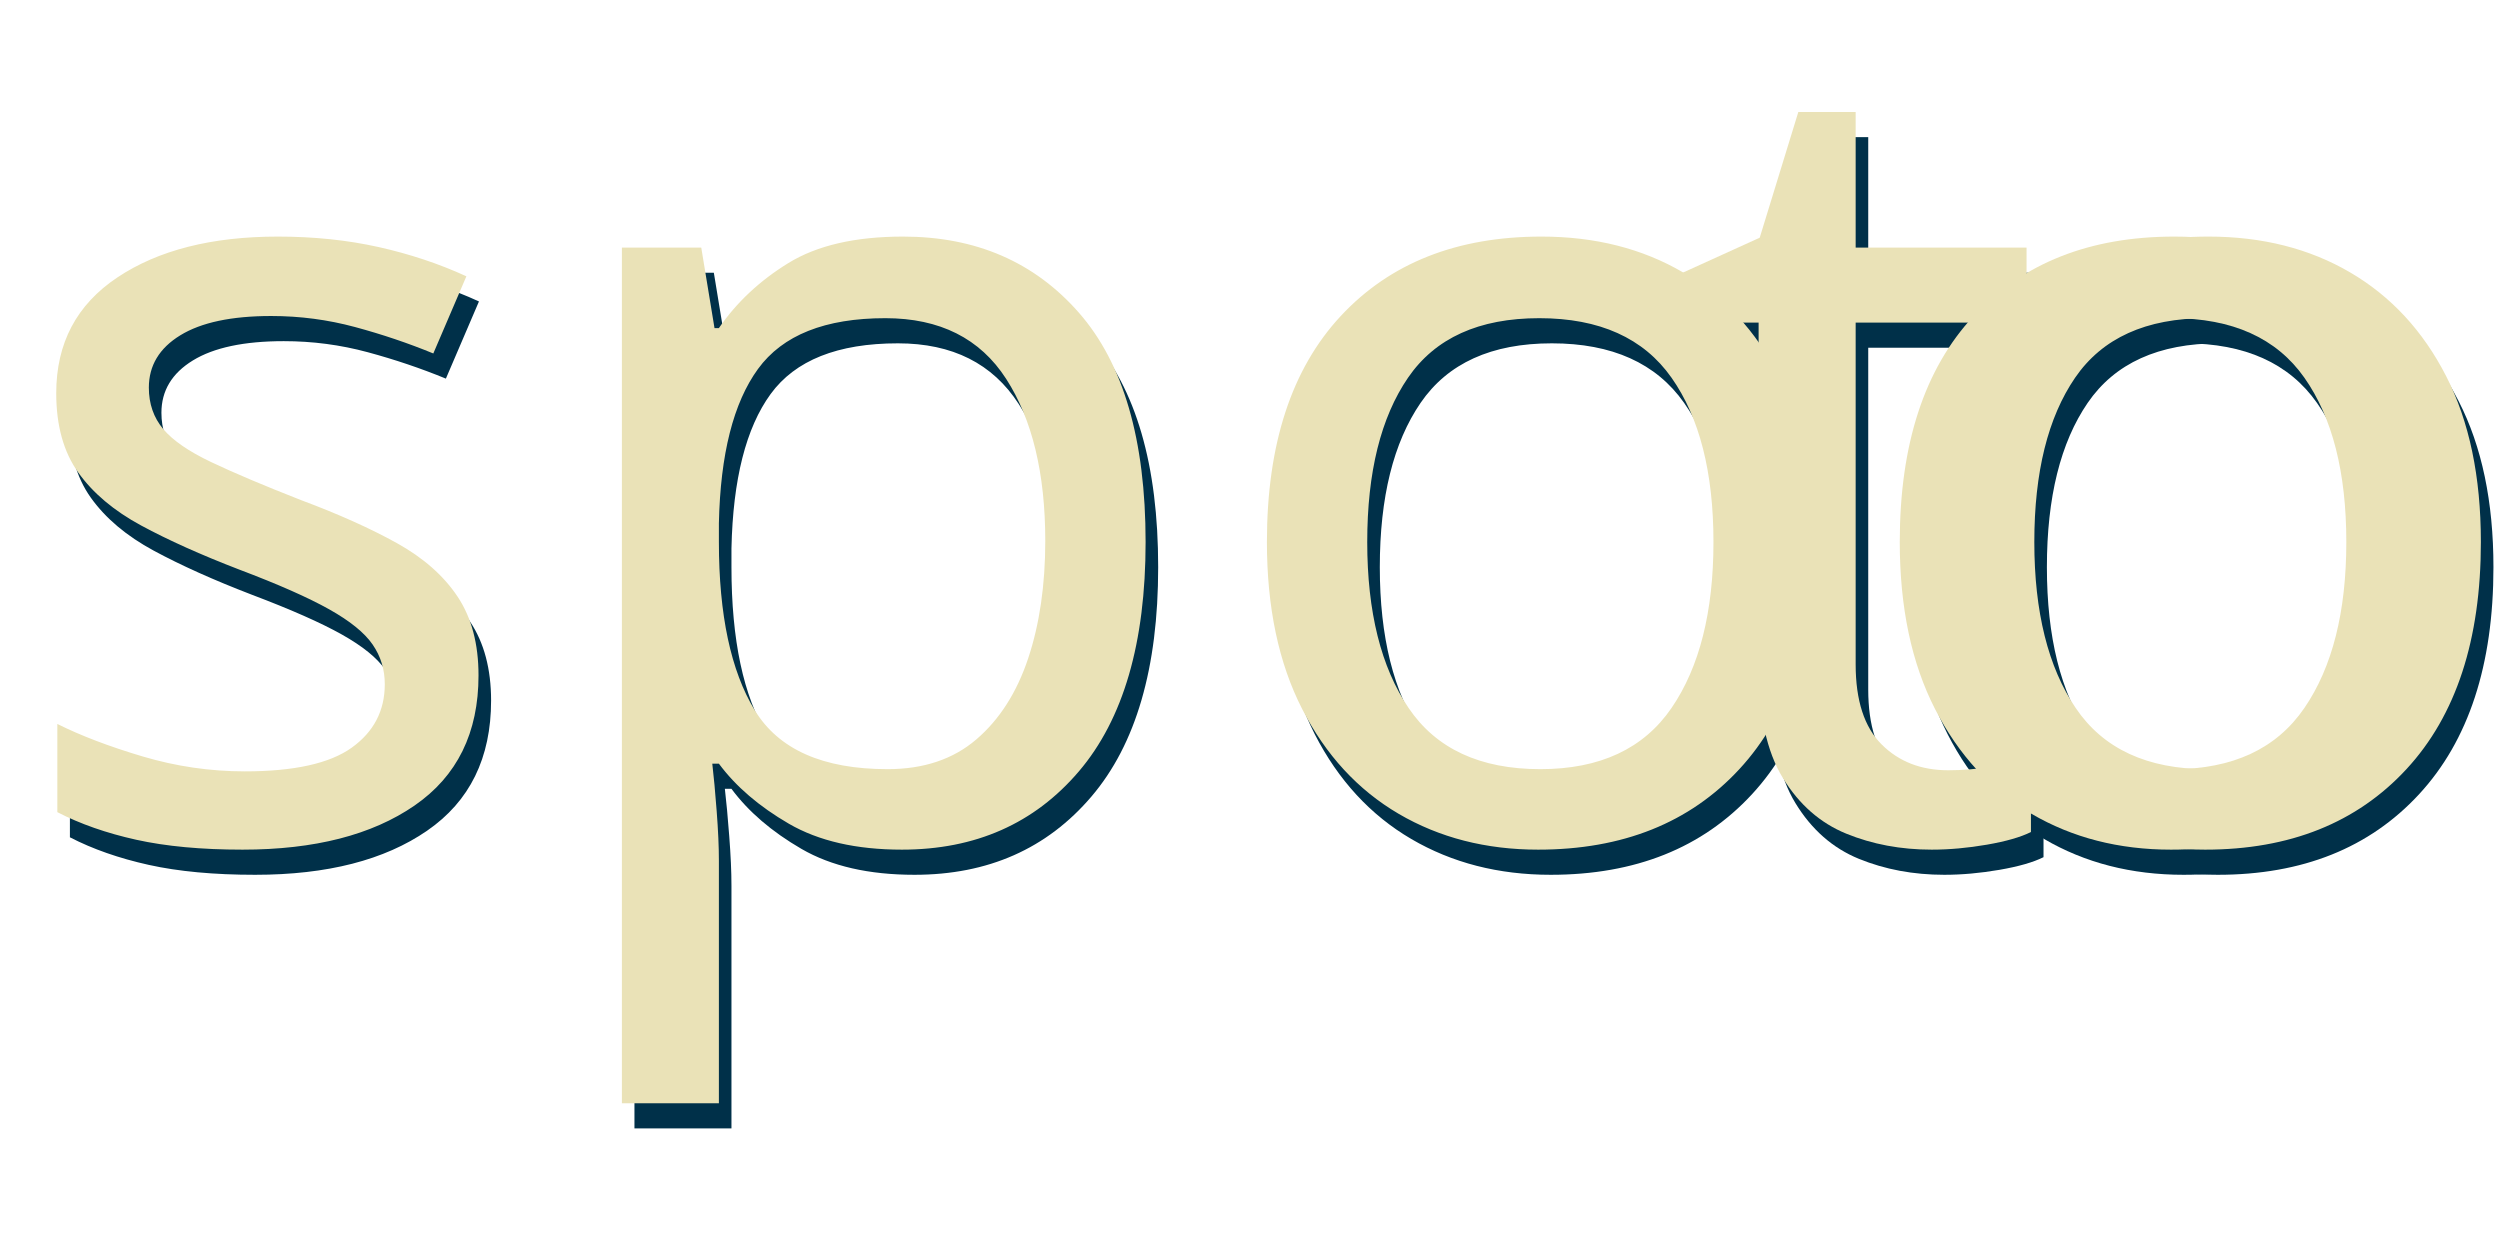
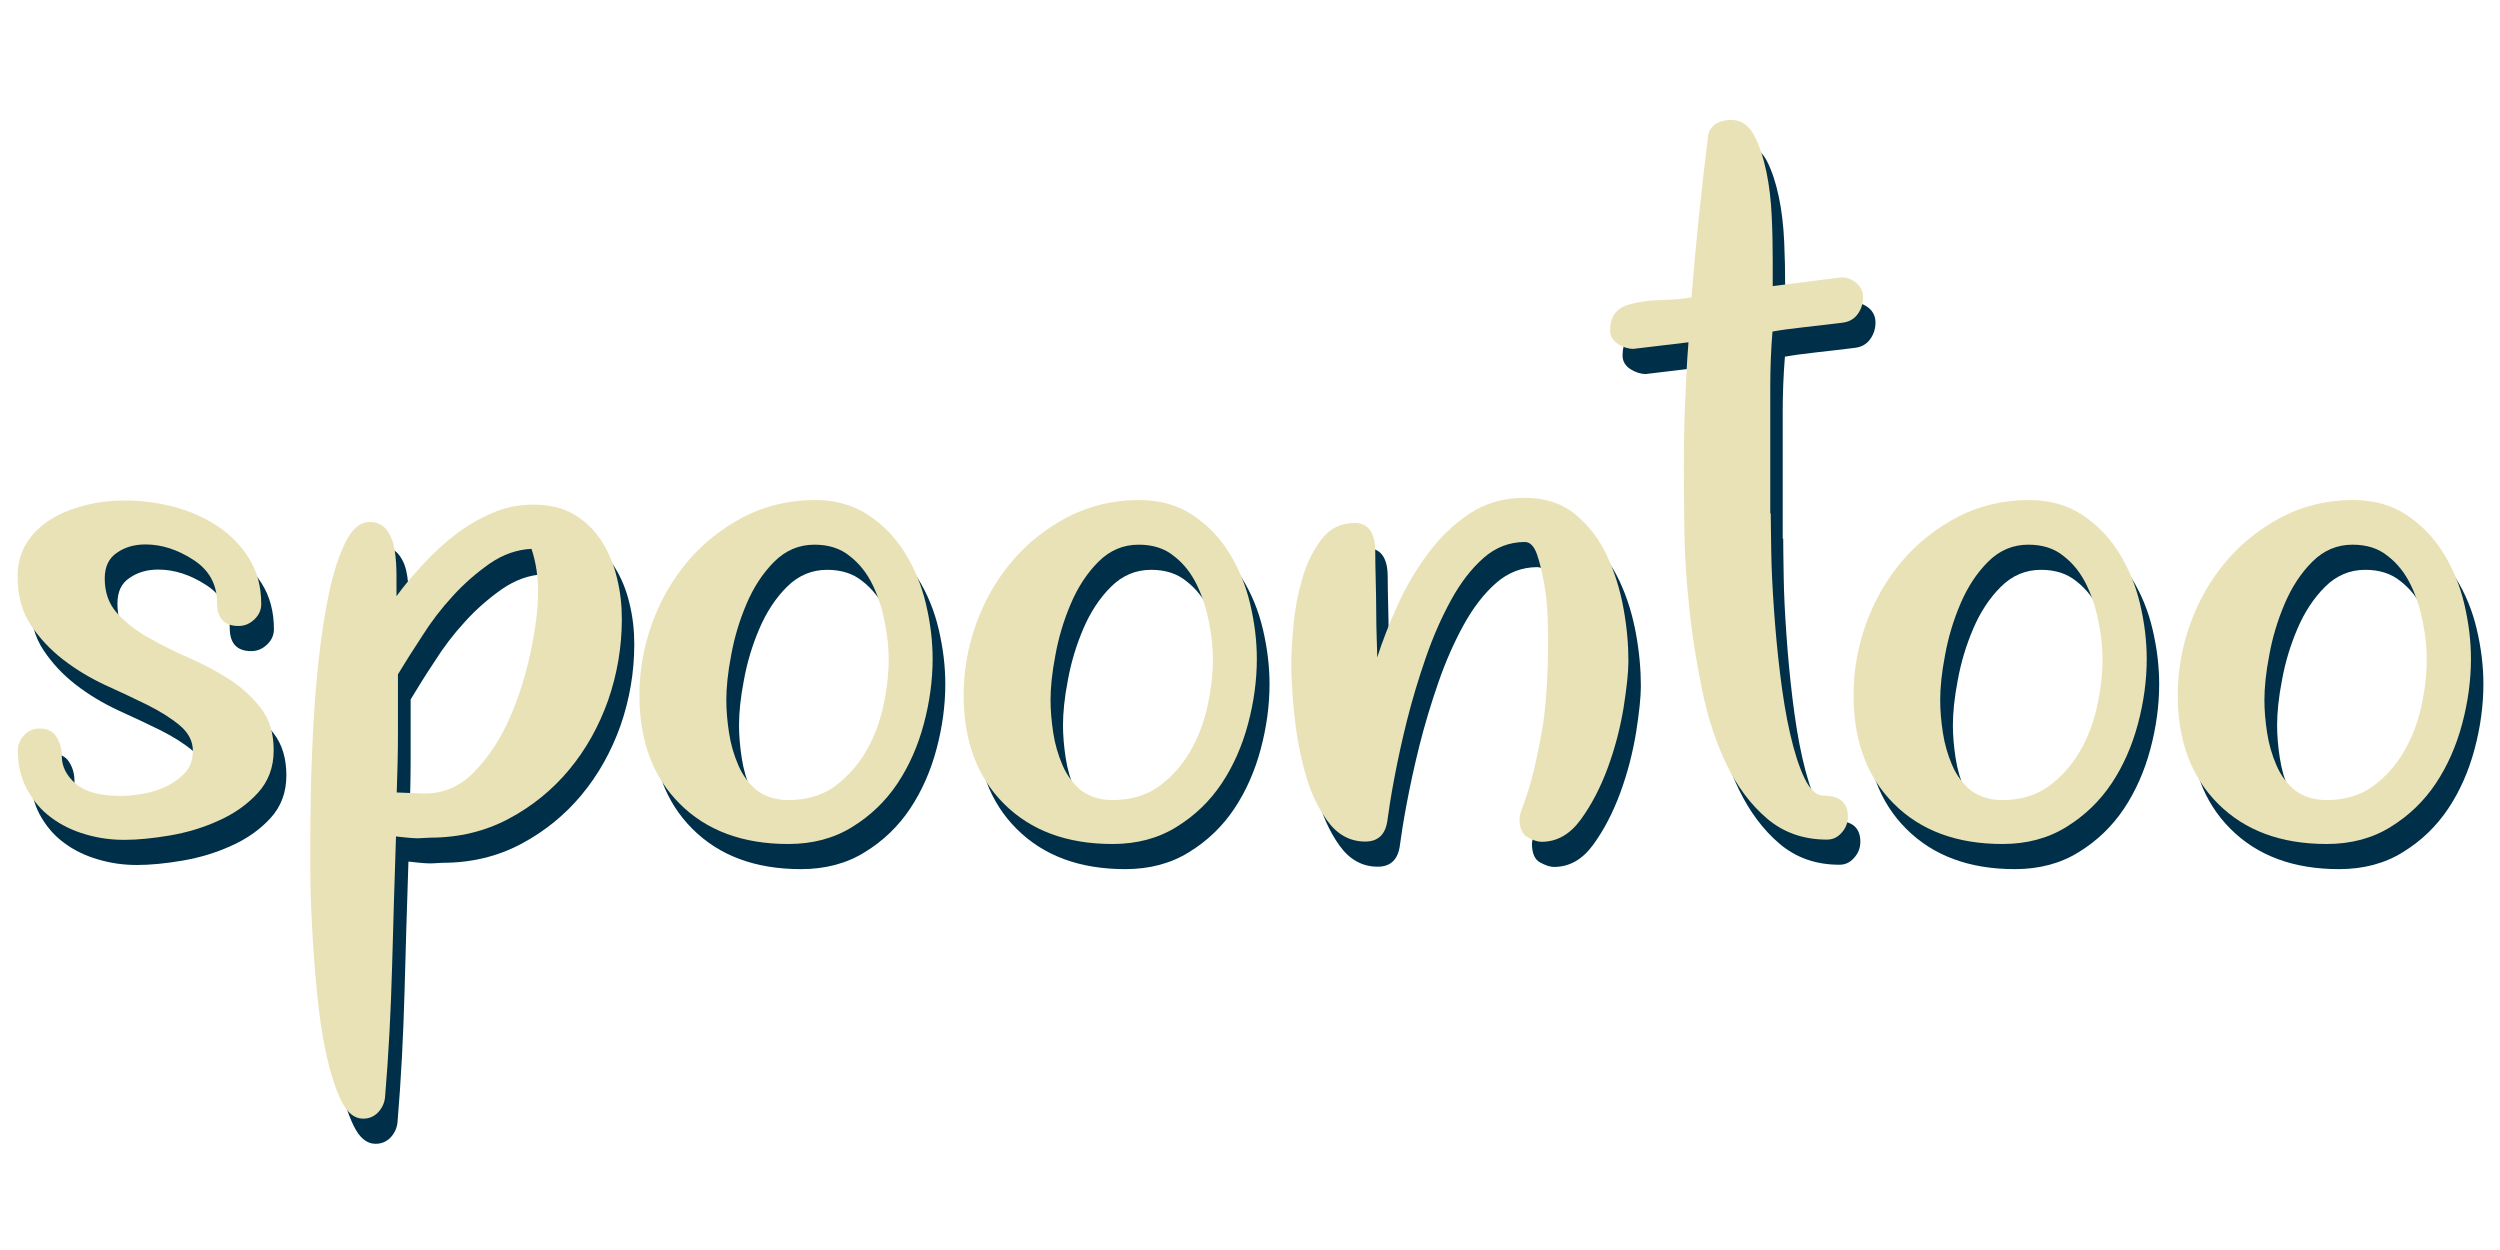
- <svg xmlns="http://www.w3.org/2000/svg" id="Layer_1" data-name="Layer 1" viewBox="0 0 1024 512">
-   <defs>
-     <style>.cls-1,.cls-4{font-size:451.63px;font-family:LetsBakeMuffins, Lets Bake Muffins;}.cls-1{fill:#003049;}.cls-2{letter-spacing:-0.02em;}.cls-3{letter-spacing:0em;}.cls-4{fill:#eae2b7;}.cls-5{letter-spacing:-0.02em;}</style>
-   </defs>
-   <text class="cls-1" transform="translate(5.15 353.8)">spoon<tspan class="cls-2" x="678.78" y="0">t</tspan>
-     <tspan class="cls-3" x="753.3" y="0">oo</tspan>
-   </text>
-   <text class="cls-4" transform="translate(0 343.5)">spoon<tspan class="cls-5" x="678.78" y="0">t</tspan>
-     <tspan x="753.3" y="0">oo</tspan>
-   </text>
+ <svg xmlns="http://www.w3.org/2000/svg" version="1.1" id="Layer_1" x="0px" y="0px" viewBox="0 0 1024 512" style="enable-background:new 0 0 1024 512;" xml:space="preserve">
+   <style type="text/css">
+ 	.st0{enable-background:new    ;}
+ 	.st1{fill:#003049;}
+ 	.st2{fill:#EAE2B7;}
+ </style>
+   <g class="st0">
+     <path class="st1" d="M48.1,247.3c0,5.7,1.7,10.5,5.2,14.3c3.5,3.8,7.7,7.1,12.9,10c5.1,2.9,10.6,5.6,16.5,8.2   c5.9,2.6,11.4,5.5,16.5,8.8c5.1,3.3,9.4,7.3,12.9,11.8c3.5,4.5,5.2,10.3,5.2,17.2c0,7-2.2,12.8-6.5,17.5c-4.3,4.7-9.7,8.5-16,11.3   c-6.3,2.9-13,4.9-20,6.1c-7,1.2-13.3,1.8-18.7,1.8c-5.4,0-10.7-0.7-16-2.3c-5.2-1.5-9.9-3.8-13.9-6.8c-4.1-3-7.3-6.8-9.9-11.5   c-2.5-4.7-3.8-10-3.8-16c0-2.4,0.9-4.5,2.6-6.3s3.8-2.7,6.2-2.7c3.2,0,5.6,1.1,7,3.4c1.5,2.3,2.2,4.9,2.2,7.9c0,4.2,1.9,8,5.7,11.3   c3.8,3.3,9.9,5,18.4,5c2.7,0,5.8-0.3,9.3-0.9c3.5-0.6,6.8-1.7,9.8-3.2c3-1.5,5.5-3.4,7.5-5.6c2-2.3,3-5.2,3-8.8   c0-3.9-1.8-7.4-5.4-10.4c-3.6-3-8.1-5.8-13.3-8.4c-5.3-2.6-11-5.3-17.2-8.1c-6.2-2.9-11.9-6.3-17.2-10.4   c-5.3-4.1-9.7-8.8-13.3-14.2c-3.6-5.4-5.4-12-5.4-19.9c0-5.1,1.2-9.6,3.6-13.5c2.4-3.9,5.6-7.1,9.7-9.7c4.1-2.6,8.8-4.5,14.2-5.9   c5.4-1.4,11-2,16.7-2c6.6,0,13.2,0.9,19.9,2.6c6.6,1.8,12.6,4.4,17.8,7.9c5.3,3.5,9.6,7.9,12.9,13.2c3.3,5.2,5,11.5,5,18.7   c0,2.4-0.9,4.5-2.8,6.3c-1.9,1.8-4,2.7-6.5,2.7c-5.9,0-8.8-3.2-8.8-9.5c0-7.5-3.2-13.4-9.7-17.6c-6.5-4.2-13-6.3-19.6-6.3   c-4.5,0-8.4,1.1-11.7,3.4C49.7,238.9,48.1,242.4,48.1,247.3z" />
+     <path class="st1" d="M223.7,217c6.6,0,12.2,1.4,16.7,4.1c4.5,2.7,8.2,6.3,11.1,10.8c2.9,4.5,5,9.6,6.3,15.1c1.4,5.6,2,11.2,2,16.9   c0,11.4-1.9,22.5-5.6,33.2c-3.8,10.7-9.1,20.2-16,28.5c-6.9,8.3-15.2,15-24.8,20.1c-9.6,5.1-20.3,7.7-32.1,7.7   c-0.6,0-1.8,0.1-3.6,0.2c-1.8,0.2-5.3-0.1-10.4-0.7c-0.6,17.5-1.1,35.2-1.6,53.3c-0.5,18.1-1.4,36-2.9,53.7   c-0.3,2.4-1.3,4.4-2.9,6.1c-1.7,1.7-3.7,2.5-6.1,2.5c-3.6,0-6.6-2.5-9-7.5c-2.4-5-4.4-11.3-6.1-19c-1.7-7.7-2.9-16.2-3.8-25.5   c-0.9-9.3-1.6-18.4-2-27.1c-0.5-8.7-0.7-16.6-0.7-23.5c0-6.9,0-11.9,0-14.9s0.1-8.3,0.2-15.8c0.1-7.5,0.5-16,0.9-25.3   c0.5-9.3,1.2-19,2.3-29.1c1.1-10.1,2.5-19.3,4.3-27.8c1.8-8.4,4.1-15.4,6.8-20.8c2.7-5.4,6-8.1,9.9-8.1c3,0,5.3,1.1,7,3.4   c1.7,2.3,2.7,5,3.2,8.4c0.5,3.3,0.7,6.7,0.7,10.2c0,3.5,0,6.3,0,8.4c3.3-4.5,7-9,11.1-13.3c4.1-4.4,8.4-8.4,13.1-12   c4.7-3.6,9.7-6.5,15.1-8.8C212,218.1,217.7,217,223.7,217z M168.2,286.5c0,8.1,0,16.2,0,24.2c0,8-0.2,16-0.5,24.2l10.4,0.5   c8.1,0.3,15.2-2.6,21.2-8.8c6-6.2,10.9-13.6,14.7-22.4c3.8-8.7,6.6-17.9,8.6-27.5c2-9.6,2.9-17.6,2.9-23.9c0-6.3-0.9-12.2-2.7-17.6   c-6,0.3-11.7,2.3-17.2,6.1c-5.4,3.8-10.5,8.2-15.1,13.3c-4.7,5.1-8.9,10.6-12.6,16.5C174.1,276.8,170.9,282,168.2,286.5z" />
+     <path class="st1" d="M338.9,215.1c8.4,0,15.7,2,21.9,6.1c6.2,4.1,11.2,9.3,15.1,15.6c3.9,6.3,6.8,13.3,8.6,21   c1.8,7.7,2.7,15.1,2.7,22.4c0,8.7-1.2,17.6-3.6,26.6c-2.4,9-6,17.2-10.8,24.4c-4.8,7.2-11,13.2-18.5,17.8c-7.5,4.7-16.3,7-26.2,7   c-18.7,0-33.5-5.5-44.5-16.5c-11-11-16.5-25.8-16.5-44.5c0-9.9,1.7-19.7,5.2-29.4c3.5-9.6,8.4-18.1,14.7-25.5   c6.3-7.4,13.9-13.4,22.8-18.1C318.6,217.5,328.4,215.1,338.9,215.1z M328.1,338c7.5,0,13.8-1.9,19-5.6c5.1-3.8,9.3-8.4,12.6-14   c3.3-5.6,5.7-11.7,7.2-18.5c1.5-6.8,2.3-13.3,2.3-19.6c0-4.5-0.5-9.6-1.6-15.1c-1.1-5.6-2.7-10.7-5-15.4c-2.3-4.7-5.3-8.6-9.3-11.7   c-3.9-3.2-8.7-4.7-14.5-4.7c-6.3,0-11.8,2.3-16.5,7c-4.7,4.7-8.4,10.4-11.3,17.2c-2.9,6.8-5,13.8-6.3,21c-1.4,7.2-2,13.4-2,18.5   c0,4.2,0.4,8.7,1.1,13.3c0.7,4.7,2,9.1,3.8,13.3c1.8,4.2,4.4,7.7,7.7,10.4C318.7,336.6,322.9,338,328.1,338z" />
+     <path class="st1" d="M471.7,215.1c8.4,0,15.7,2,21.9,6.1c6.2,4.1,11.2,9.3,15.1,15.6c3.9,6.3,6.8,13.3,8.6,21   c1.8,7.7,2.7,15.1,2.7,22.4c0,8.7-1.2,17.6-3.6,26.6c-2.4,9-6,17.2-10.8,24.4c-4.8,7.2-11,13.2-18.5,17.8c-7.5,4.7-16.3,7-26.2,7   c-18.7,0-33.5-5.5-44.5-16.5c-11-11-16.5-25.8-16.5-44.5c0-9.9,1.7-19.7,5.2-29.4c3.5-9.6,8.4-18.1,14.7-25.5   c6.3-7.4,13.9-13.4,22.8-18.1C451.4,217.5,461.1,215.1,471.7,215.1z M460.8,338c7.5,0,13.8-1.9,19-5.6c5.1-3.8,9.3-8.4,12.6-14   c3.3-5.6,5.7-11.7,7.2-18.5c1.5-6.8,2.3-13.3,2.3-19.6c0-4.5-0.5-9.6-1.6-15.1c-1.1-5.6-2.7-10.7-5-15.4c-2.3-4.7-5.3-8.6-9.3-11.7   c-3.9-3.2-8.7-4.7-14.5-4.7c-6.3,0-11.8,2.3-16.5,7c-4.7,4.7-8.4,10.4-11.3,17.2c-2.9,6.8-5,13.8-6.3,21c-1.4,7.2-2,13.4-2,18.5   c0,4.2,0.4,8.7,1.1,13.3c0.7,4.7,2,9.1,3.8,13.3c1.8,4.2,4.4,7.7,7.7,10.4C451.5,336.6,455.7,338,460.8,338z" />
+     <path class="st1" d="M629.5,214.2c8.5,0,15.4,2.3,20.9,6.8c5.4,4.5,9.8,10.2,12.9,16.9c3.2,6.8,5.4,14,6.8,21.7   c1.4,7.7,2,14.8,2,21.5c0,4.5-0.7,10.9-2,19.2c-1.4,8.3-3.5,16.5-6.5,24.6c-3,8.1-6.7,15.2-11.1,21.2c-4.4,6-9.7,9-16,9   c-1.5,0-3.4-0.6-5.6-1.8c-2.3-1.2-3.4-3.8-3.4-7.7c0-0.9,0.3-2.2,0.9-3.8c0.6-1.7,1.4-3.8,2.3-6.5c1.8-5.4,3.7-13.2,5.6-23.5   c2-10.2,2.9-23.9,2.9-41.1c0-1.2-0.1-3.9-0.2-8.1c-0.2-4.2-0.6-8.6-1.4-13.1c-0.8-4.5-1.7-8.5-2.9-12c-1.2-3.5-2.9-5.2-5-5.2   c-6.3,0-12,2.2-16.9,6.5c-5,4.4-9.4,10.1-13.3,17.2c-3.9,7.1-7.4,15-10.4,23.7c-3,8.7-5.6,17.3-7.7,25.7   c-2.1,8.4-3.8,16.3-5.2,23.7c-1.4,7.4-2.3,13.3-2.9,17.8c-0.9,5.4-3.9,8.1-9,8.1c-6.3,0-11.5-2.9-15.6-8.6   c-4.1-5.7-7.2-12.6-9.3-20.5c-2.1-8-3.5-16-4.3-24.2c-0.8-8.1-1.1-14.6-1.1-19.4c0-4.2,0.3-9.6,0.9-16c0.6-6.5,1.8-12.8,3.6-19   c1.8-6.2,4.4-11.5,7.8-16c3.4-4.5,8-6.8,13.6-6.8s8.5,3.9,8.5,11.7c0,3.6,0.1,7.6,0.2,12c0.1,4.4,0.2,8.6,0.2,12.6   s0.1,7.8,0.2,11.1c0.1,3.3,0.2,5.9,0.2,7.7c2.1-6.6,4.9-13.8,8.4-21.5c3.5-7.7,7.6-14.7,12.5-21.2c4.8-6.5,10.5-11.9,17-16.3   C613.6,216.4,621.1,214.2,629.5,214.2z" />
+   </g>
+   <g class="st0">
+     <path class="st1" d="M730.4,220.6c0,3.3,0.1,8.5,0.2,15.6c0.1,7.1,0.5,14.9,1.1,23.5c0.6,8.6,1.4,17.4,2.5,26.4   c1.1,9,2.4,17.2,4.1,24.6c1.7,7.4,3.6,13.5,5.9,18.3c2.3,4.8,4.9,7.2,7.9,7.2c6.6,0,9.9,2.9,9.9,8.6c0,2.4-0.8,4.6-2.5,6.5   c-1.7,2-3.7,2.9-6.1,2.9c-9.6,0-17.8-2.9-24.5-8.6c-6.7-5.7-12.2-13.1-16.6-22.1c-4.3-9-7.7-19.2-10-30.5   c-2.4-11.3-4.2-22.6-5.3-33.9c-1.2-11.3-1.9-22-2-32.1c-0.1-10.1-0.2-18.6-0.2-25.5c0-8.4,0.1-16.9,0.5-25.3   c0.3-8.4,0.7-17,1.4-25.7l-22.6,2.7c-2.1,0-4.2-0.7-6.3-2c-2.1-1.4-3.2-3.2-3.2-5.6c0-5.4,2.4-8.9,7.2-10.4c3.9-1.2,8.4-1.9,13.5-2   c5.1-0.1,9.3-0.5,12.6-1.1c1.8-21.7,4-43.4,6.7-65c0-2.1,0.8-3.9,2.4-5.4c1.6-1.5,4.2-2.3,7.8-2.3c3.9,0.3,6.8,2.5,8.9,6.5   c2.1,4.1,3.7,9,4.9,14.7c1.2,5.7,1.9,11.8,2.2,18.3c0.3,6.5,0.4,12.4,0.4,17.8v10.8l28-3.6c2.4,0,4.5,0.8,6.3,2.3   c1.8,1.5,2.7,3.5,2.7,5.9c0,2.7-0.8,5-2.3,7c-1.5,2-3.6,3.1-6.3,3.4c-4.8,0.6-9.9,1.2-15.4,1.8c-5.4,0.6-9.8,1.2-13.1,1.8   c-0.6,7.5-0.9,15-0.9,22.4c0,7.4,0,14.8,0,22.4V220.6z" />
+   </g>
+   <g class="st0">
+     <path class="st1" d="M836.1,215.1c8.4,0,15.7,2,21.9,6.1c6.2,4.1,11.2,9.3,15.1,15.6c3.9,6.3,6.8,13.3,8.6,21   c1.8,7.7,2.7,15.1,2.7,22.4c0,8.7-1.2,17.6-3.6,26.6c-2.4,9-6,17.2-10.8,24.4c-4.8,7.2-11,13.2-18.5,17.8c-7.5,4.7-16.3,7-26.2,7   c-18.7,0-33.5-5.5-44.5-16.5c-11-11-16.5-25.8-16.5-44.5c0-9.9,1.7-19.7,5.2-29.4c3.5-9.6,8.4-18.1,14.7-25.5   c6.3-7.4,13.9-13.4,22.8-18.1C815.9,217.5,825.6,215.1,836.1,215.1z M825.3,338c7.5,0,13.8-1.9,19-5.6c5.1-3.8,9.3-8.4,12.6-14   c3.3-5.6,5.7-11.7,7.2-18.5c1.5-6.8,2.3-13.3,2.3-19.6c0-4.5-0.5-9.6-1.6-15.1c-1.1-5.6-2.7-10.7-5-15.4c-2.3-4.7-5.3-8.6-9.3-11.7   c-3.9-3.2-8.7-4.7-14.5-4.7c-6.3,0-11.8,2.3-16.5,7c-4.7,4.7-8.4,10.4-11.3,17.2c-2.9,6.8-5,13.8-6.3,21c-1.4,7.2-2,13.4-2,18.5   c0,4.2,0.4,8.7,1.1,13.3c0.7,4.7,2,9.1,3.8,13.3c1.8,4.2,4.4,7.7,7.7,10.4C816,336.6,820.2,338,825.3,338z" />
+     <path class="st1" d="M968.9,215.1c8.4,0,15.7,2,21.9,6.1c6.2,4.1,11.2,9.3,15.1,15.6c3.9,6.3,6.8,13.3,8.6,21   c1.8,7.7,2.7,15.1,2.7,22.4c0,8.7-1.2,17.6-3.6,26.6c-2.4,9-6,17.2-10.8,24.4c-4.8,7.2-11,13.2-18.5,17.8c-7.5,4.7-16.3,7-26.2,7   c-18.7,0-33.5-5.5-44.5-16.5c-11-11-16.5-25.8-16.5-44.5c0-9.9,1.7-19.7,5.2-29.4c3.5-9.6,8.4-18.1,14.7-25.5   c6.3-7.4,13.9-13.4,22.8-18.1C948.7,217.5,958.4,215.1,968.9,215.1z M958.1,338c7.5,0,13.8-1.9,19-5.6c5.1-3.8,9.3-8.4,12.6-14   c3.3-5.6,5.7-11.7,7.2-18.5c1.5-6.8,2.3-13.3,2.3-19.6c0-4.5-0.5-9.6-1.6-15.1c-1.1-5.6-2.7-10.7-5-15.4c-2.3-4.7-5.3-8.6-9.3-11.7   c-3.9-3.2-8.7-4.7-14.5-4.7c-6.3,0-11.8,2.3-16.5,7c-4.7,4.7-8.4,10.4-11.3,17.2c-2.9,6.8-5,13.8-6.3,21c-1.4,7.2-2,13.4-2,18.5   c0,4.2,0.4,8.7,1.1,13.3c0.7,4.7,2,9.1,3.8,13.3c1.8,4.2,4.4,7.7,7.7,10.4C948.7,336.6,952.9,338,958.1,338z" />
+   </g>
+   <g class="st0">
+     <path class="st2" d="M42.9,237c0,5.7,1.7,10.5,5.2,14.3c3.5,3.8,7.7,7.1,12.9,10c5.1,2.9,10.6,5.6,16.5,8.2   c5.9,2.6,11.4,5.5,16.5,8.8c5.1,3.3,9.4,7.3,12.9,11.8c3.5,4.5,5.2,10.3,5.2,17.2c0,7-2.2,12.8-6.5,17.5c-4.3,4.7-9.7,8.5-16,11.3   c-6.3,2.9-13,4.9-20,6.1c-7,1.2-13.3,1.8-18.7,1.8c-5.4,0-10.7-0.7-16-2.3c-5.2-1.5-9.9-3.8-13.9-6.8c-4.1-3-7.3-6.8-9.9-11.5   c-2.5-4.7-3.8-10-3.8-16c0-2.4,0.9-4.5,2.6-6.3s3.8-2.7,6.2-2.7c3.2,0,5.6,1.1,7,3.4c1.5,2.3,2.2,4.9,2.2,7.9c0,4.2,1.9,8,5.7,11.3   c3.8,3.3,9.9,5,18.4,5c2.7,0,5.8-0.3,9.3-0.9c3.5-0.6,6.8-1.7,9.8-3.2c3-1.5,5.5-3.4,7.5-5.6c2-2.3,3-5.2,3-8.8   c0-3.9-1.8-7.4-5.4-10.4c-3.6-3-8.1-5.8-13.3-8.4c-5.3-2.6-11-5.3-17.2-8.1c-6.2-2.9-11.9-6.3-17.2-10.4   c-5.3-4.1-9.7-8.8-13.3-14.2c-3.6-5.4-5.4-12-5.4-19.9c0-5.1,1.2-9.6,3.6-13.5c2.4-3.9,5.6-7.1,9.7-9.7c4.1-2.6,8.8-4.5,14.2-5.9   c5.4-1.4,11-2,16.7-2c6.6,0,13.2,0.9,19.9,2.6c6.6,1.8,12.6,4.4,17.8,7.9c5.3,3.5,9.6,7.9,12.9,13.2c3.3,5.2,5,11.5,5,18.7   c0,2.4-0.9,4.5-2.8,6.3c-1.9,1.8-4,2.7-6.5,2.7c-5.9,0-8.8-3.2-8.8-9.5c0-7.5-3.2-13.4-9.7-17.6c-6.5-4.2-13-6.3-19.6-6.3   c-4.5,0-8.4,1.1-11.7,3.4C44.6,228.6,42.9,232.1,42.9,237z" />
+     <path class="st2" d="M218.6,206.7c6.6,0,12.2,1.4,16.7,4.1c4.5,2.7,8.2,6.3,11.1,10.8c2.9,4.5,5,9.6,6.3,15.1   c1.4,5.6,2,11.2,2,16.9c0,11.4-1.9,22.5-5.6,33.2c-3.8,10.7-9.1,20.2-16,28.5c-6.9,8.3-15.2,15-24.8,20.1   c-9.6,5.1-20.3,7.7-32.1,7.7c-0.6,0-1.8,0.1-3.6,0.2c-1.8,0.2-5.3-0.1-10.4-0.7c-0.6,17.5-1.1,35.2-1.6,53.3   c-0.5,18.1-1.4,36-2.9,53.7c-0.3,2.4-1.3,4.4-2.9,6.1c-1.7,1.7-3.7,2.5-6.1,2.5c-3.6,0-6.6-2.5-9-7.5c-2.4-5-4.4-11.3-6.1-19   c-1.7-7.7-2.9-16.2-3.8-25.5c-0.9-9.3-1.6-18.4-2-27.1c-0.5-8.7-0.7-16.6-0.7-23.5c0-6.9,0-11.9,0-14.9s0.1-8.3,0.2-15.8   c0.1-7.5,0.5-16,0.9-25.3c0.5-9.3,1.2-19,2.3-29.1c1.1-10.1,2.5-19.3,4.3-27.8c1.8-8.4,4.1-15.4,6.8-20.8c2.7-5.4,6-8.1,9.9-8.1   c3,0,5.3,1.1,7,3.4c1.7,2.3,2.7,5,3.2,8.4c0.5,3.3,0.7,6.7,0.7,10.2c0,3.5,0,6.3,0,8.4c3.3-4.5,7-9,11.1-13.3   c4.1-4.4,8.4-8.4,13.1-12c4.7-3.6,9.7-6.5,15.1-8.8C206.8,207.8,212.6,206.7,218.6,206.7z M163,276.2c0,8.1,0,16.2,0,24.2   c0,8-0.2,16-0.5,24.2L173,325c8.1,0.3,15.2-2.6,21.2-8.8c6-6.2,10.9-13.6,14.7-22.4c3.8-8.7,6.6-17.9,8.6-27.5   c2-9.6,2.9-17.6,2.9-23.9s-0.9-12.2-2.7-17.6c-6,0.3-11.7,2.3-17.2,6.1c-5.4,3.8-10.5,8.2-15.1,13.3c-4.7,5.1-8.9,10.6-12.6,16.5   C169,266.5,165.7,271.7,163,276.2z" />
+     <path class="st2" d="M333.7,204.8c8.4,0,15.7,2,21.9,6.1c6.2,4.1,11.2,9.3,15.1,15.6c3.9,6.3,6.8,13.3,8.6,21s2.7,15.1,2.7,22.4   c0,8.7-1.2,17.6-3.6,26.6c-2.4,9-6,17.2-10.8,24.4c-4.8,7.2-11,13.2-18.5,17.8c-7.5,4.7-16.3,7-26.2,7c-18.7,0-33.5-5.5-44.5-16.5   c-11-11-16.5-25.8-16.5-44.5c0-9.9,1.7-19.7,5.2-29.4c3.5-9.6,8.4-18.1,14.7-25.5c6.3-7.4,13.9-13.4,22.8-18.1   C313.5,207.2,323.2,204.8,333.7,204.8z M322.9,327.7c7.5,0,13.8-1.9,19-5.6c5.1-3.8,9.3-8.4,12.6-14c3.3-5.6,5.7-11.7,7.2-18.5   c1.5-6.8,2.3-13.3,2.3-19.6c0-4.5-0.5-9.6-1.6-15.1c-1.1-5.6-2.7-10.7-5-15.4c-2.3-4.7-5.3-8.6-9.3-11.7c-3.9-3.2-8.7-4.7-14.5-4.7   c-6.3,0-11.8,2.3-16.5,7c-4.7,4.7-8.4,10.4-11.3,17.2c-2.9,6.8-5,13.8-6.3,21c-1.4,7.2-2,13.4-2,18.5c0,4.2,0.4,8.7,1.1,13.3   c0.7,4.7,2,9.1,3.8,13.3c1.8,4.2,4.4,7.7,7.7,10.4C313.6,326.3,317.8,327.7,322.9,327.7z" />
+     <path class="st2" d="M466.5,204.8c8.4,0,15.7,2,21.9,6.1c6.2,4.1,11.2,9.3,15.1,15.6c3.9,6.3,6.8,13.3,8.6,21s2.7,15.1,2.7,22.4   c0,8.7-1.2,17.6-3.6,26.6c-2.4,9-6,17.2-10.8,24.4c-4.8,7.2-11,13.2-18.5,17.8c-7.5,4.7-16.3,7-26.2,7c-18.7,0-33.5-5.5-44.5-16.5   c-11-11-16.5-25.8-16.5-44.5c0-9.9,1.7-19.7,5.2-29.4c3.5-9.6,8.4-18.1,14.7-25.5c6.3-7.4,13.9-13.4,22.8-18.1   C446.3,207.2,456,204.8,466.5,204.8z M455.7,327.7c7.5,0,13.8-1.9,19-5.6c5.1-3.8,9.3-8.4,12.6-14c3.3-5.6,5.7-11.7,7.2-18.5   c1.5-6.8,2.3-13.3,2.3-19.6c0-4.5-0.5-9.6-1.6-15.1c-1.1-5.6-2.7-10.7-5-15.4c-2.3-4.7-5.3-8.6-9.3-11.7c-3.9-3.2-8.7-4.7-14.5-4.7   c-6.3,0-11.8,2.3-16.5,7c-4.7,4.7-8.4,10.4-11.3,17.2c-2.9,6.8-5,13.8-6.3,21c-1.4,7.2-2,13.4-2,18.5c0,4.2,0.4,8.7,1.1,13.3   c0.7,4.7,2,9.1,3.8,13.3c1.8,4.2,4.4,7.7,7.7,10.4C446.3,326.3,450.6,327.7,455.7,327.7z" />
+     <path class="st2" d="M624.4,203.9c8.5,0,15.4,2.3,20.9,6.8c5.4,4.5,9.8,10.2,12.9,16.9c3.2,6.8,5.4,14,6.8,21.7   c1.4,7.7,2,14.8,2,21.5c0,4.5-0.7,10.9-2,19.2c-1.4,8.3-3.5,16.5-6.5,24.6c-3,8.1-6.7,15.2-11.1,21.2c-4.4,6-9.7,9-16,9   c-1.5,0-3.4-0.6-5.6-1.8c-2.3-1.2-3.4-3.8-3.4-7.7c0-0.9,0.3-2.2,0.9-3.8c0.6-1.7,1.4-3.8,2.3-6.5c1.8-5.4,3.7-13.2,5.6-23.5   c2-10.2,2.9-23.9,2.9-41.1c0-1.2-0.1-3.9-0.2-8.1c-0.2-4.2-0.6-8.6-1.4-13.1c-0.8-4.5-1.7-8.5-2.9-12c-1.2-3.5-2.9-5.2-5-5.2   c-6.3,0-12,2.2-16.9,6.5c-5,4.4-9.4,10.1-13.3,17.2c-3.9,7.1-7.4,15-10.4,23.7c-3,8.7-5.6,17.3-7.7,25.7   c-2.1,8.4-3.8,16.3-5.2,23.7c-1.4,7.4-2.3,13.3-2.9,17.8c-0.9,5.4-3.9,8.1-9,8.1c-6.3,0-11.5-2.9-15.6-8.6   c-4.1-5.7-7.2-12.6-9.3-20.5c-2.1-8-3.5-16-4.3-24.2c-0.8-8.1-1.1-14.6-1.1-19.4c0-4.2,0.3-9.6,0.9-16c0.6-6.5,1.8-12.8,3.6-19   c1.8-6.2,4.4-11.5,7.8-16c3.4-4.5,8-6.8,13.6-6.8s8.5,3.9,8.5,11.7c0,3.6,0.1,7.6,0.2,12c0.1,4.4,0.2,8.6,0.2,12.6   c0,4.1,0.1,7.8,0.2,11.1c0.1,3.3,0.2,5.9,0.2,7.7c2.1-6.6,4.9-13.8,8.4-21.5c3.5-7.7,7.6-14.7,12.5-21.2c4.8-6.5,10.5-11.9,17-16.3   C608.5,206.1,615.9,203.9,624.4,203.9z" />
+   </g>
+   <g class="st0">
+     <path class="st2" d="M725.3,210.3c0,3.3,0.1,8.5,0.2,15.6c0.1,7.1,0.5,14.9,1.1,23.5c0.6,8.6,1.4,17.4,2.5,26.4   c1.1,9,2.4,17.2,4.1,24.6c1.7,7.4,3.6,13.5,5.9,18.3c2.3,4.8,4.9,7.2,7.9,7.2c6.6,0,9.9,2.9,9.9,8.6c0,2.4-0.8,4.6-2.5,6.5   c-1.7,2-3.7,2.9-6.1,2.9c-9.6,0-17.8-2.9-24.5-8.6c-6.7-5.7-12.2-13.1-16.6-22.1c-4.3-9-7.7-19.2-10-30.5s-4.2-22.6-5.3-33.9   c-1.2-11.3-1.9-22-2-32.1c-0.1-10.1-0.2-18.6-0.2-25.5c0-8.4,0.1-16.9,0.5-25.3c0.3-8.4,0.7-17,1.4-25.7l-22.6,2.7   c-2.1,0-4.2-0.7-6.3-2c-2.1-1.4-3.2-3.2-3.2-5.6c0-5.4,2.4-8.9,7.2-10.4c3.9-1.2,8.4-1.9,13.5-2c5.1-0.1,9.3-0.5,12.6-1.1   c1.8-21.7,4-43.4,6.7-65c0-2.1,0.8-3.9,2.4-5.4c1.6-1.5,4.2-2.3,7.8-2.3c3.9,0.3,6.8,2.5,8.9,6.5c2.1,4.1,3.7,9,4.9,14.7   c1.2,5.7,1.9,11.8,2.2,18.3c0.3,6.5,0.4,12.4,0.4,17.8v10.8l28-3.6c2.4,0,4.5,0.8,6.3,2.3c1.8,1.5,2.7,3.5,2.7,5.9   c0,2.7-0.8,5-2.3,7c-1.5,2-3.6,3.1-6.3,3.4c-4.8,0.6-9.9,1.2-15.4,1.8c-5.4,0.6-9.8,1.2-13.1,1.8c-0.6,7.5-0.9,15-0.9,22.4   c0,7.4,0,14.8,0,22.4V210.3z" />
+   </g>
+   <g class="st0">
+     <path class="st2" d="M831,204.8c8.4,0,15.7,2,21.9,6.1c6.2,4.1,11.2,9.3,15.1,15.6c3.9,6.3,6.8,13.3,8.6,21s2.7,15.1,2.7,22.4   c0,8.7-1.2,17.6-3.6,26.6c-2.4,9-6,17.2-10.8,24.4c-4.8,7.2-11,13.2-18.5,17.8c-7.5,4.7-16.3,7-26.2,7c-18.7,0-33.5-5.5-44.5-16.5   c-11-11-16.5-25.8-16.5-44.5c0-9.9,1.7-19.7,5.2-29.4c3.5-9.6,8.4-18.1,14.7-25.5c6.3-7.4,13.9-13.4,22.8-18.1   C810.7,207.2,820.4,204.8,831,204.8z M820.1,327.7c7.5,0,13.8-1.9,19-5.6c5.1-3.8,9.3-8.4,12.6-14c3.3-5.6,5.7-11.7,7.2-18.5   c1.5-6.8,2.3-13.3,2.3-19.6c0-4.5-0.5-9.6-1.6-15.1c-1.1-5.6-2.7-10.7-5-15.4c-2.3-4.7-5.3-8.6-9.3-11.7c-3.9-3.2-8.7-4.7-14.5-4.7   c-6.3,0-11.8,2.3-16.5,7c-4.7,4.7-8.4,10.4-11.3,17.2c-2.9,6.8-5,13.8-6.3,21c-1.4,7.2-2,13.4-2,18.5c0,4.2,0.4,8.7,1.1,13.3   c0.7,4.7,2,9.1,3.8,13.3c1.8,4.2,4.4,7.7,7.7,10.4C810.8,326.3,815,327.7,820.1,327.7z" />
+     <path class="st2" d="M963.8,204.8c8.4,0,15.7,2,21.9,6.1c6.2,4.1,11.2,9.3,15.1,15.6c3.9,6.3,6.8,13.3,8.6,21s2.7,15.1,2.7,22.4   c0,8.7-1.2,17.6-3.6,26.6c-2.4,9-6,17.2-10.8,24.4c-4.8,7.2-11,13.2-18.5,17.8c-7.5,4.7-16.3,7-26.2,7c-18.7,0-33.5-5.5-44.5-16.5   c-11-11-16.5-25.8-16.5-44.5c0-9.9,1.7-19.7,5.2-29.4c3.5-9.6,8.4-18.1,14.7-25.5c6.3-7.4,13.9-13.4,22.8-18.1   C943.5,207.2,953.2,204.8,963.8,204.8z M952.9,327.7c7.5,0,13.8-1.9,19-5.6c5.1-3.8,9.3-8.4,12.6-14c3.3-5.6,5.7-11.7,7.2-18.5   c1.5-6.8,2.3-13.3,2.3-19.6c0-4.5-0.5-9.6-1.6-15.1c-1.1-5.6-2.7-10.7-5-15.4c-2.3-4.7-5.3-8.6-9.3-11.7c-3.9-3.2-8.7-4.7-14.5-4.7   c-6.3,0-11.8,2.3-16.5,7c-4.7,4.7-8.4,10.4-11.3,17.2c-2.9,6.8-5,13.8-6.3,21c-1.4,7.2-2,13.4-2,18.5c0,4.2,0.4,8.7,1.1,13.3   c0.7,4.7,2,9.1,3.8,13.3c1.8,4.2,4.4,7.7,7.7,10.4C943.6,326.3,947.8,327.7,952.9,327.7z" />
+   </g>
</svg>
